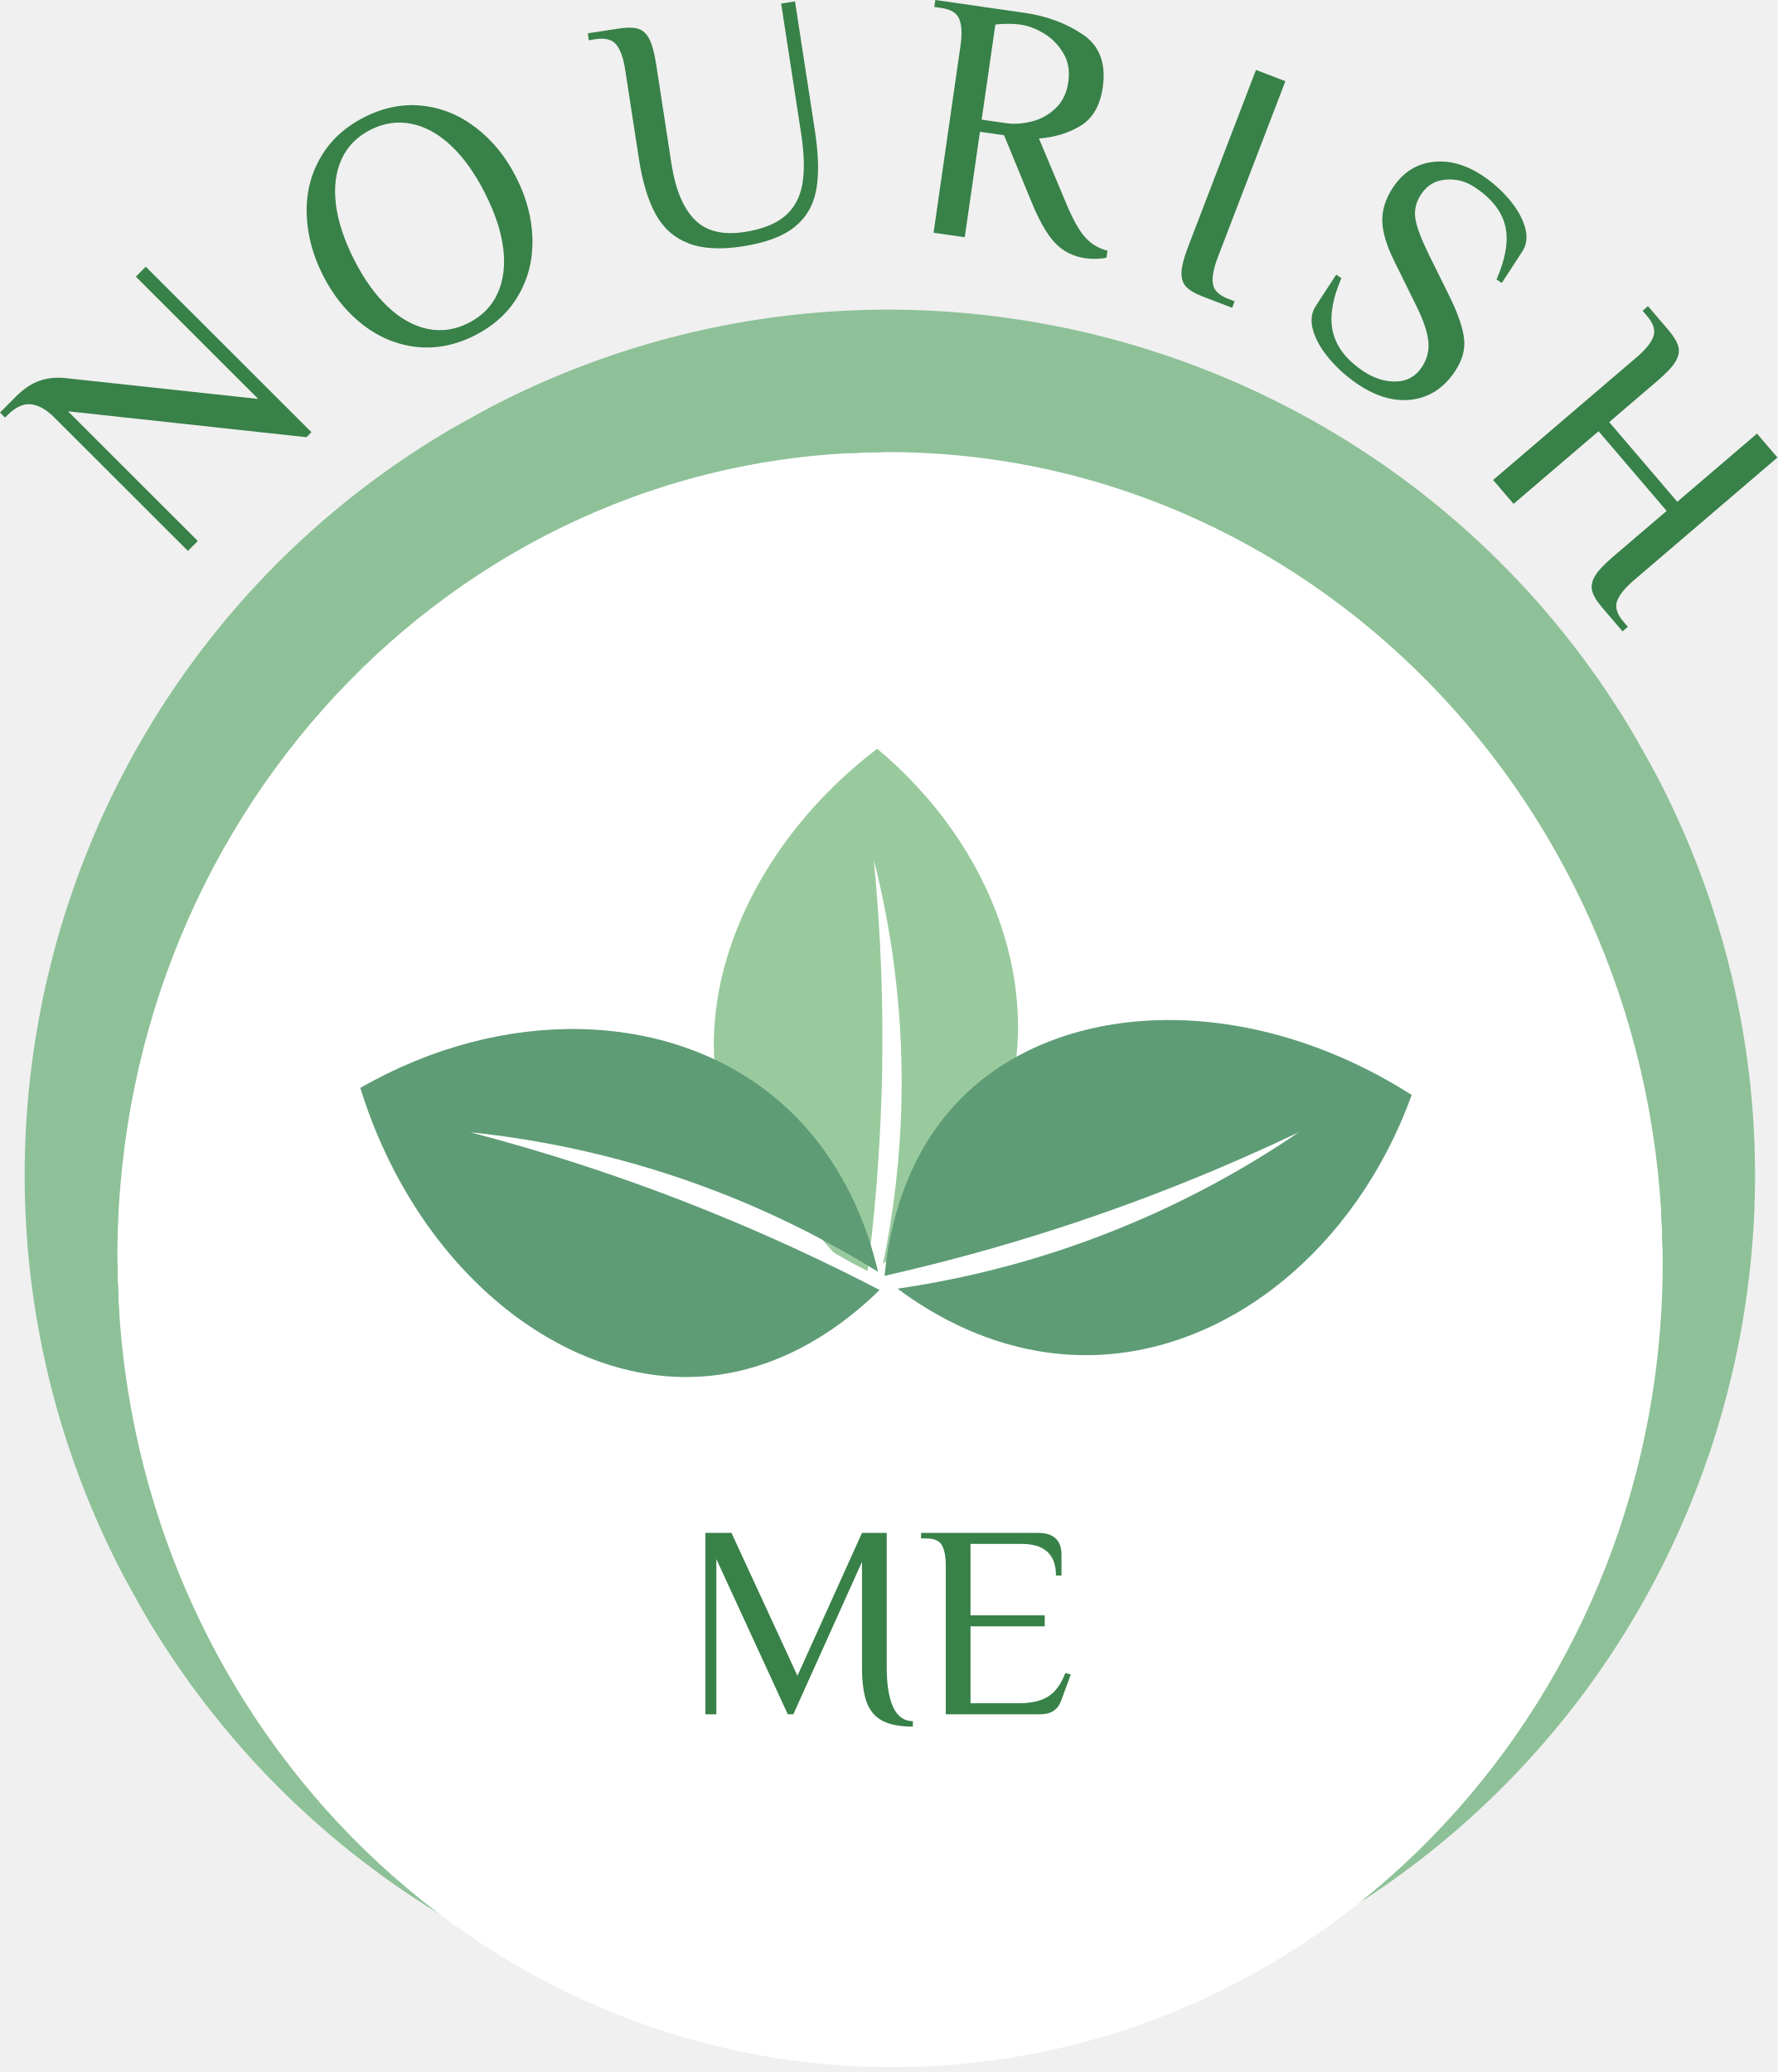
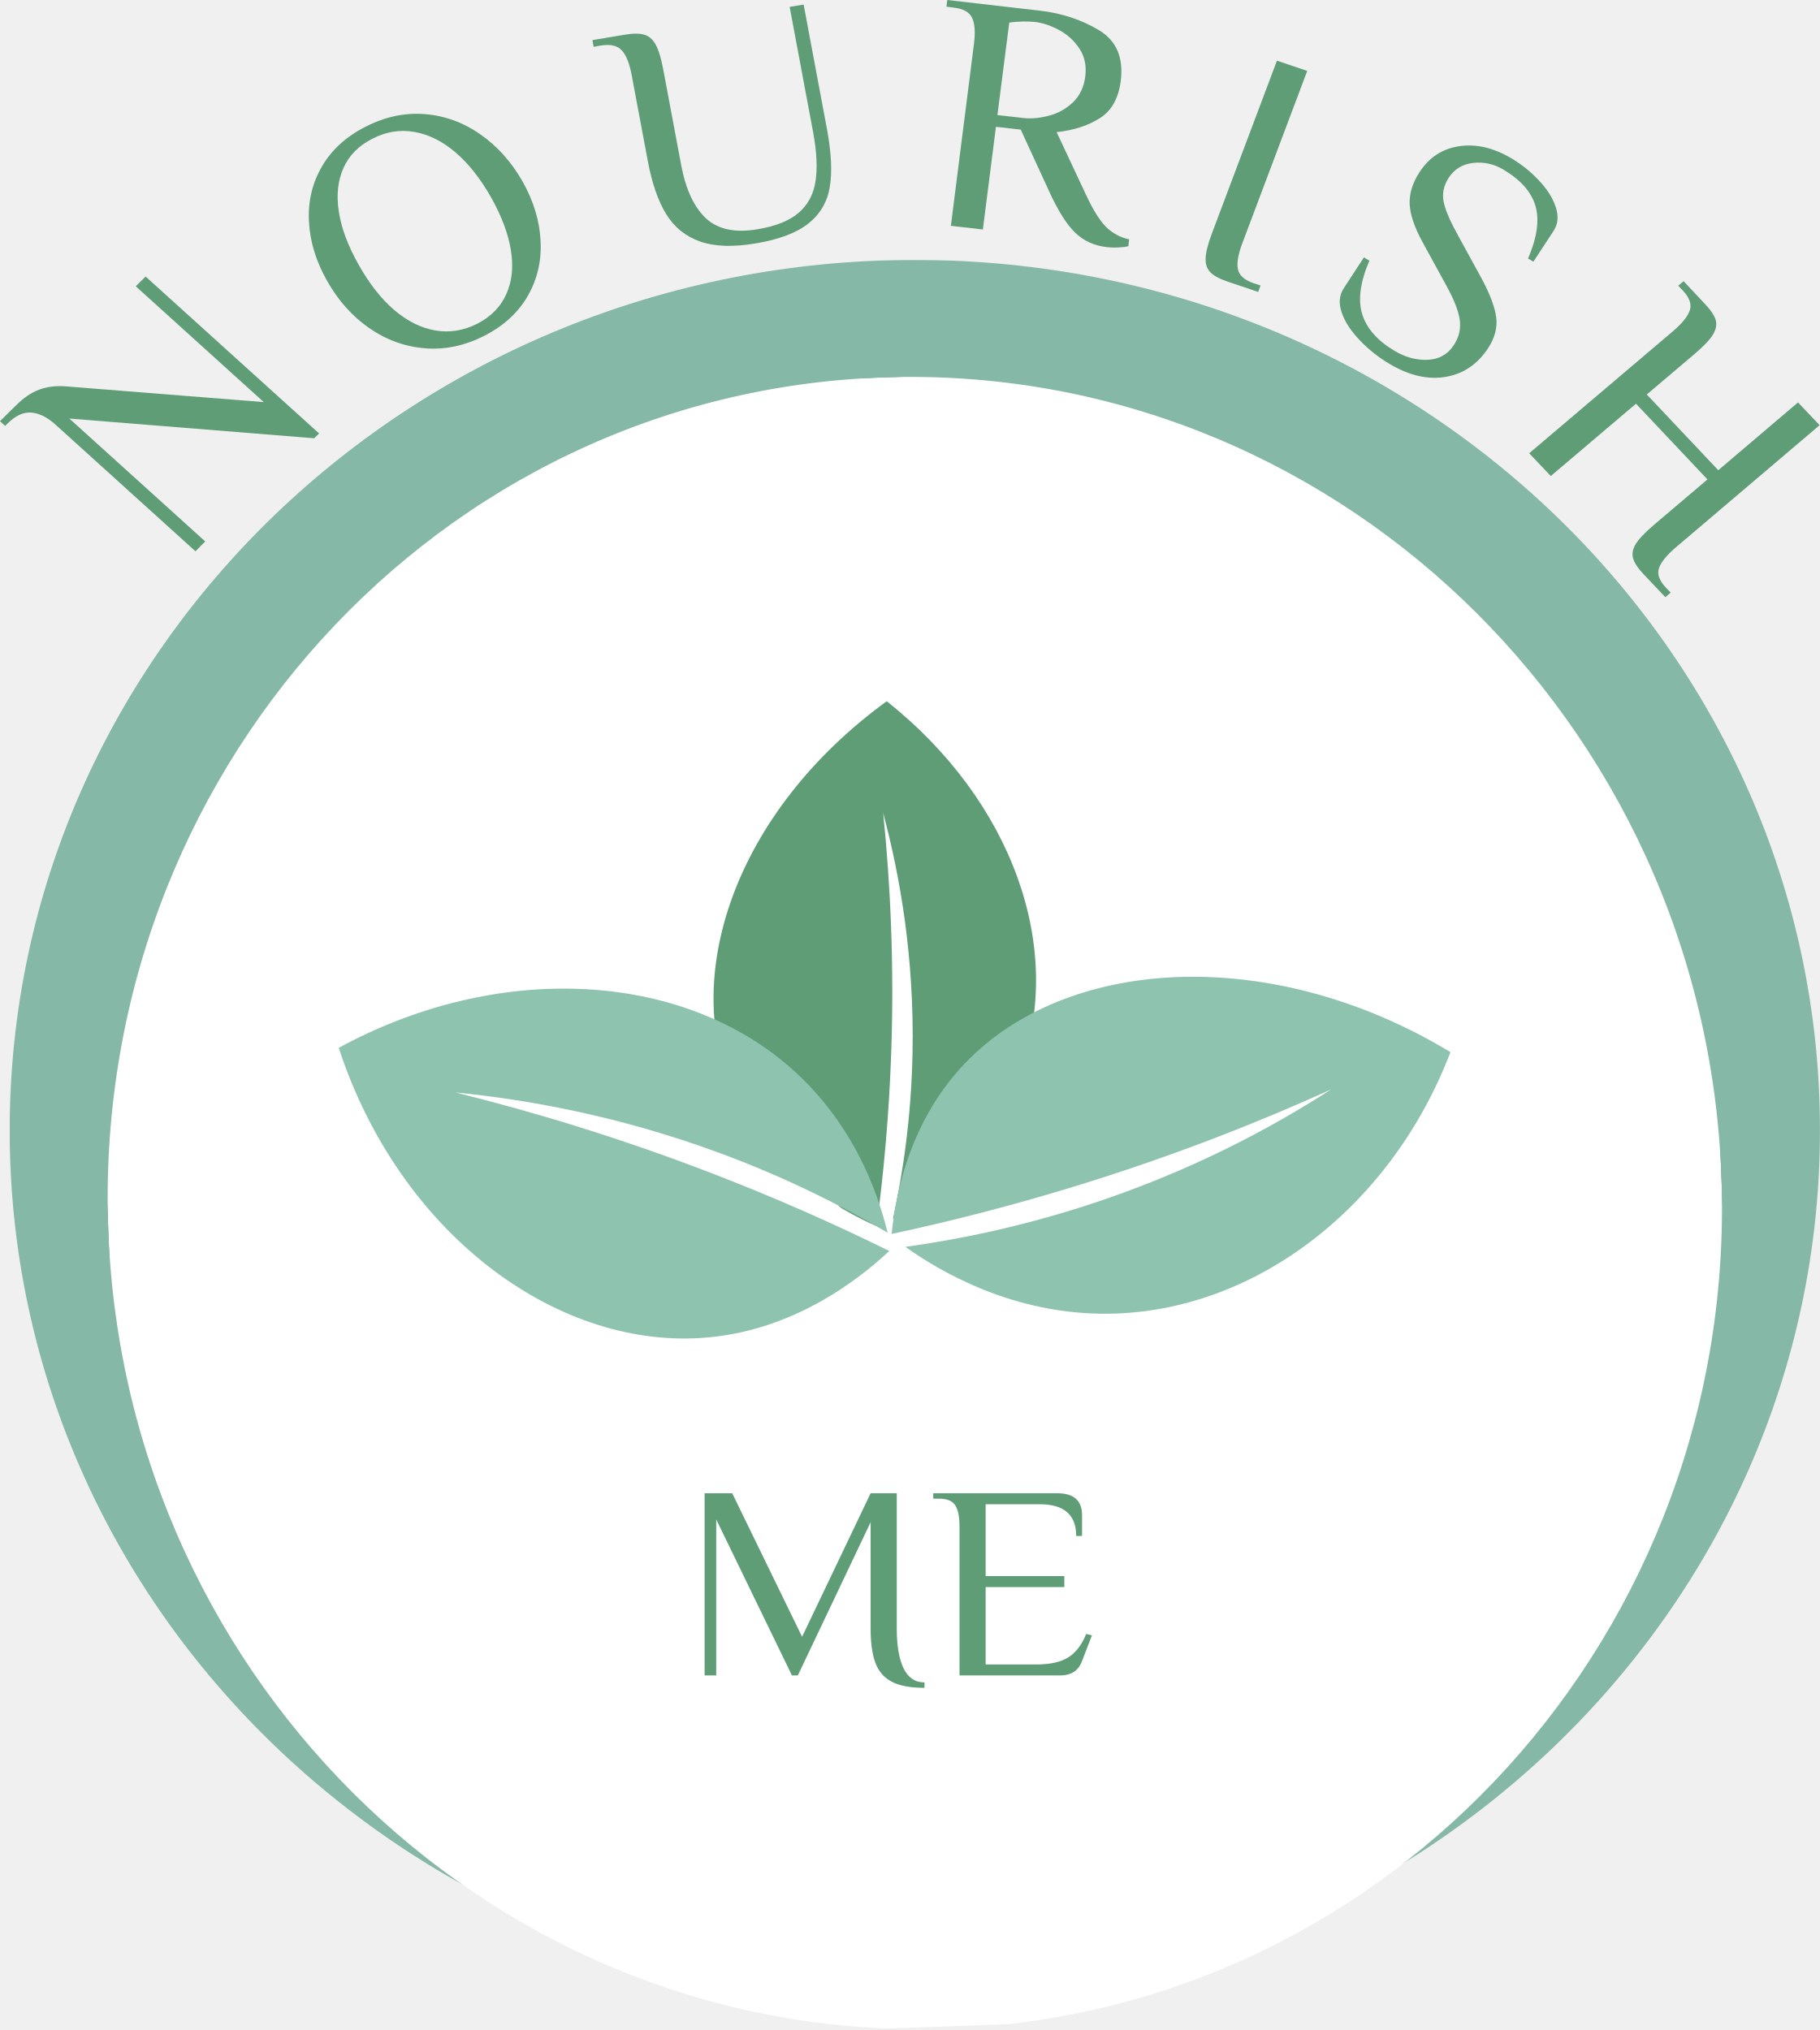
- <svg xmlns="http://www.w3.org/2000/svg" width="211" height="246" viewBox="0 0 211 246" fill="none">
-   <mask id="mask0_451_2343" style="mask-type:luminance" maskUnits="userSpaceOnUse" x="2" y="36" width="207" height="207">
-     <path d="M2.643 36.333H208.627V242.318H2.643V36.333Z" fill="white" />
+ <svg xmlns="http://www.w3.org/2000/svg" width="372" height="415" viewBox="0 0 372 415" fill="none">
+   <mask id="mask0_1010_2649" style="mask-type:luminance" maskUnits="userSpaceOnUse" x="1" y="53" width="372" height="357">
+     <path d="M1.98 53.136H372V409.527H1.98V53.136Z" fill="white" />
  </mask>
-   <g mask="url(#mask0_451_2343)">
-     <mask id="mask1_451_2343" style="mask-type:luminance" maskUnits="userSpaceOnUse" x="-35" y="-1" width="281" height="281">
-       <path d="M-34.033 99.579L145.419 -0.177L245.564 179.975L66.115 279.731L-34.033 99.579Z" fill="white" />
+   <g mask="url(#mask0_1010_2649)">
+     <mask id="mask1_1010_2649" style="mask-type:luminance" maskUnits="userSpaceOnUse" x="1" y="53" width="372" height="357">
+       <path d="M186.987 53.136C84.811 53.136 1.98 132.807 1.98 231.082C1.98 329.364 84.811 409.036 186.987 409.036C289.169 409.036 372 329.364 372 231.082C372 132.807 289.169 53.136 186.987 53.136Z" fill="white" />
    </mask>
-     <g mask="url(#mask1_451_2343)">
-       <mask id="mask2_451_2343" style="mask-type:luminance" maskUnits="userSpaceOnUse" x="2" y="36" width="207" height="207">
-         <path d="M55.694 49.701C6.139 77.247 -11.672 139.801 15.91 189.419C43.494 239.037 106.024 256.93 155.577 229.382C205.133 201.835 222.944 139.281 195.362 89.663C167.78 40.045 105.248 22.152 55.694 49.701Z" fill="white" />
+     <g mask="url(#mask1_1010_2649)">
+       <path d="M1.98 53.136H372V409.527H1.98V53.136Z" fill="#85B8A7" />
+     </g>
+   </g>
+   <mask id="mask2_1010_2649" style="mask-type:luminance" maskUnits="userSpaceOnUse" x="20" y="75" width="334" height="340">
+     <path d="M20.351 75.869H353.528V415H20.351V75.869Z" fill="white" />
+   </mask>
+   <g mask="url(#mask2_1010_2649)">
+     <mask id="mask3_1010_2649" style="mask-type:luminance" maskUnits="userSpaceOnUse" x="15" y="71" width="344" height="351">
+       <path d="M15.616 82.881L345.317 71.424L358.393 409.746L28.692 421.21L15.616 82.881Z" fill="white" />
+     </mask>
+     <g mask="url(#mask3_1010_2649)">
+       <mask id="mask4_1010_2649" style="mask-type:luminance" maskUnits="userSpaceOnUse" x="22" y="77" width="330" height="338">
+         <path d="M180.467 77.155C89.425 80.315 18.539 158.448 22.137 251.671C25.742 344.886 102.467 417.888 193.515 414.722C284.557 411.556 355.443 333.422 351.845 240.207C348.241 146.991 271.515 73.989 180.467 77.155Z" fill="white" />
      </mask>
-       <g mask="url(#mask2_451_2343)">
-         <path d="M-34.033 99.579L145.419 -0.177L245.175 179.273L65.723 279.029L-34.033 99.579Z" fill="#8EC198" />
+       <g mask="url(#mask4_1010_2649)">
+         <path d="M15.616 82.881L345.317 71.424L358.345 408.525L28.644 419.989L15.616 82.881Z" fill="white" />
      </g>
    </g>
  </g>
-   <mask id="mask3_451_2343" style="mask-type:luminance" maskUnits="userSpaceOnUse" x="13" y="53" width="185" height="193">
-     <path d="M13.454 53.404H197.816V245.732H13.454V53.404Z" fill="white" />
+   <path d="M14.173 85.563L41.947 110.687L39.957 112.703L11.393 86.855C9.703 85.323 8.061 84.49 6.46 84.348C4.845 84.193 3.209 84.936 1.554 86.571L1.063 87.062L0 86.105L3.271 82.874C4.817 81.323 6.392 80.257 7.986 79.669C9.587 79.068 11.352 78.836 13.274 78.971L53.912 82.202L27.747 58.525L29.764 56.535L65.223 88.613L64.215 89.595L14.173 85.563Z" fill="#5F9D77" />
+   <path d="M98.965 68.664C94.945 70.7 90.897 71.546 86.809 71.197C82.72 70.855 78.932 69.478 75.443 67.061C71.975 64.632 69.113 61.42 66.857 57.42C64.588 53.426 63.355 49.381 63.151 45.297C62.932 41.2 63.818 37.452 65.794 34.053C67.757 30.641 70.748 27.921 74.761 25.885C78.741 23.856 82.761 23.003 86.836 23.326C90.924 23.655 94.699 25.032 98.174 27.462C101.663 29.892 104.539 33.11 106.814 37.103C109.063 41.103 110.29 45.142 110.494 49.226C110.712 53.31 109.84 57.071 107.877 60.496C105.915 63.908 102.944 66.635 98.965 68.664ZM97.547 66.183C100.328 64.754 102.297 62.758 103.462 60.186C104.641 57.62 104.968 54.648 104.443 51.268C103.912 47.876 102.563 44.237 100.382 40.36C98.181 36.483 95.749 33.407 93.078 31.132C90.406 28.858 87.606 27.475 84.683 26.971C81.773 26.454 78.932 26.912 76.152 28.341C73.337 29.756 71.355 31.753 70.21 34.337C69.051 36.909 68.731 39.882 69.256 43.255C69.767 46.635 71.123 50.26 73.317 54.137C75.497 58.014 77.923 61.103 80.594 63.391C83.279 65.666 86.073 67.055 88.962 67.552C91.865 68.057 94.727 67.598 97.547 66.183Z" fill="#5F9D77" />
+   <path d="M154.453 49.764C149.854 50.54 146.072 50.411 143.115 49.377C140.151 48.343 137.834 46.475 136.164 43.768C134.488 41.047 133.227 37.37 132.376 32.73L129.105 15.309C128.669 12.982 128.008 11.322 127.115 10.32C126.23 9.325 124.785 8.989 122.782 9.312L121.337 9.57L121.092 8.2L127.579 7.115C129.337 6.804 130.7 6.798 131.667 7.089C132.648 7.367 133.425 8.039 134.011 9.105C134.611 10.178 135.129 11.871 135.565 14.197L139.217 33.661C140.157 38.714 141.861 42.372 144.314 44.647C146.767 46.908 150.269 47.645 154.835 46.869C158.466 46.269 161.24 45.176 163.148 43.587C165.056 41.984 166.228 39.858 166.664 37.202C167.113 34.553 166.964 31.154 166.2 27.018L161.403 1.402L164.265 0.937L169.062 26.553C169.934 31.276 170.112 35.173 169.607 38.236C169.096 41.286 167.645 43.768 165.246 45.68C162.862 47.593 159.264 48.957 154.453 49.764Z" fill="#5F9D77" />
+   <path d="M226.137 50.508C223.609 50.211 221.483 49.228 219.759 47.561C218.029 45.907 216.25 43.076 214.417 39.057L208.639 26.495L203.569 25.926L200.898 46.915L194.357 46.165L199.072 8.995C199.379 6.656 199.263 4.885 198.718 3.696C198.186 2.494 196.919 1.777 194.902 1.551L193.458 1.37L193.621 0L212.482 2.171C217.02 2.688 221.075 4.026 224.638 6.178C228.195 8.317 229.681 11.774 229.081 16.543C228.624 20.129 227.18 22.682 224.747 24.194C222.328 25.713 219.405 26.65 215.971 27.012L222.022 39.91C223.439 42.947 224.788 45.105 226.083 46.398C227.391 47.69 228.958 48.53 230.798 48.931L230.635 50.327C230.178 50.462 229.531 50.547 228.699 50.585C227.861 50.637 227.01 50.611 226.137 50.508ZM209.102 24.116C210.683 24.31 212.414 24.162 214.308 23.677C216.196 23.199 217.852 22.294 219.269 20.963C220.686 19.619 221.538 17.848 221.831 15.638C222.104 13.454 221.701 11.548 220.632 9.926C219.555 8.31 218.179 7.05 216.489 6.152C214.813 5.241 213.191 4.691 211.61 4.498C210.043 4.33 208.271 4.362 206.295 4.601L203.869 23.522L209.102 24.116Z" fill="#5F9D77" />
+   <path d="M250.978 57.586C249.288 57.018 248.095 56.378 247.407 55.674C246.712 54.982 246.385 54.032 246.426 52.83C246.46 51.609 246.896 49.884 247.734 47.661L261.008 12.403L267.195 14.497L253.921 49.754C253.083 51.977 252.783 53.722 253.022 55.002C253.274 56.294 254.364 57.263 256.292 57.922L257.655 58.362L257.165 59.68L250.978 57.586Z" fill="#5F9D77" />
+   <path d="M284.127 74.458C281.851 73.127 279.807 71.517 277.995 69.624C276.175 67.744 274.928 65.85 274.261 63.938C273.586 62.025 273.722 60.358 274.669 58.923L278.785 52.616L279.902 53.288C278.029 57.65 277.538 61.294 278.431 64.222C279.337 67.149 281.565 69.663 285.108 71.769C287.343 73.075 289.606 73.669 291.895 73.553C294.185 73.43 295.936 72.429 297.155 70.555C298.246 68.9 298.641 67.143 298.355 65.282C298.062 63.433 297.162 61.159 295.656 58.432L290.832 49.617C289.142 46.554 288.243 43.931 288.134 41.76C288.038 39.588 288.713 37.404 290.151 35.194C292.127 32.163 294.825 30.399 298.246 29.895C301.66 29.378 305.169 30.173 308.767 32.273C310.892 33.514 312.8 35.032 314.49 36.822C316.194 38.6 317.359 40.428 317.979 42.302C318.613 44.163 318.47 45.805 317.543 47.214L313.427 53.495L312.337 52.849C314.19 48.525 314.688 44.932 313.836 42.07C312.998 39.214 310.79 36.732 307.213 34.625C305.319 33.508 303.288 33.068 301.108 33.307C298.941 33.553 297.278 34.561 296.12 36.331C295.084 37.934 294.737 39.588 295.084 41.294C295.445 42.987 296.42 45.249 298 48.092L302.825 56.907C304.569 60.164 305.564 62.819 305.823 64.868C306.095 66.936 305.55 69.03 304.188 71.149C302.021 74.458 299.132 76.422 295.52 77.043C291.902 77.663 288.107 76.797 284.127 74.458Z" fill="#5F9D77" />
+   <path d="M341.972 67.694C343.826 66.111 344.957 64.708 345.379 63.481C345.815 62.24 345.359 60.896 344.016 59.448L343.035 58.414L344.125 57.484L348.486 62.136C349.699 63.416 350.435 64.514 350.694 65.445C350.946 66.376 350.755 67.371 350.122 68.418C349.481 69.452 348.241 70.763 346.388 72.347L336.603 80.644L351.212 96.127L367.511 82.272L371.926 86.925L342.545 111.895C340.691 113.478 339.546 114.88 339.11 116.108C338.674 117.349 339.138 118.68 340.5 120.114L341.482 121.148L340.391 122.079L336.003 117.452C334.783 116.16 334.047 115.048 333.795 114.118C333.536 113.2 333.727 112.218 334.368 111.171C335.022 110.137 336.276 108.825 338.129 107.242L349.004 98.014L334.395 82.531L316.978 97.316L312.563 92.663L341.972 67.694Z" fill="#5F9D77" />
+   <mask id="mask5_1010_2649" style="mask-type:luminance" maskUnits="userSpaceOnUse" x="144" y="142" width="69" height="110">
+     <path d="M144.201 142.041H212.232V251.225H144.201V142.041Z" fill="white" />
  </mask>
-   <g mask="url(#mask3_451_2343)">
-     <mask id="mask4_451_2343" style="mask-type:luminance" maskUnits="userSpaceOnUse" x="10" y="50" width="191" height="199">
-       <path d="M10.495 57.096L193.799 50.378L200.832 242.273L17.53 248.992L10.495 57.096Z" fill="white" />
+   <g mask="url(#mask5_1010_2649)">
+     <mask id="mask6_1010_2649" style="mask-type:luminance" maskUnits="userSpaceOnUse" x="120" y="138" width="124" height="119">
+       <path d="M120.128 190.875L183.157 138.603L243.447 203.98L180.418 256.252L120.128 190.875Z" fill="white" />
    </mask>
-     <g mask="url(#mask4_451_2343)">
-       <mask id="mask5_451_2343" style="mask-type:luminance" maskUnits="userSpaceOnUse" x="13" y="53" width="185" height="193">
-         <path d="M102.147 53.737C51.529 55.593 12.067 99.992 14.007 152.908C15.948 205.825 58.553 247.217 109.171 245.361C159.789 243.507 199.249 199.106 197.311 146.189C195.371 93.275 152.766 51.881 102.147 53.737Z" fill="white" />
+     <g mask="url(#mask6_1010_2649)">
+       <mask id="mask7_1010_2649" style="mask-type:luminance" maskUnits="userSpaceOnUse" x="69" y="138" width="175" height="161">
+         <path d="M69.473 232.885L183.716 138.138L243.999 203.522L129.763 298.262L69.473 232.885Z" fill="white" />
      </mask>
-       <g mask="url(#mask5_451_2343)">
-         <path d="M10.495 57.096L193.799 50.378L200.832 242.273L17.53 248.992L10.495 57.096Z" fill="white" />
+       <g mask="url(#mask7_1010_2649)">
+         <path d="M179.171 250.682C171.348 247.167 157.325 239.341 150.259 224.42C138.655 199.954 150.259 165.886 181.249 143.353C206.876 163.689 217.636 193.731 208.628 218.578C202.563 235.322 189.228 245.015 182.523 249.183C184.588 239.703 186.244 228.355 186.516 215.502C186.932 195.67 183.9 178.843 180.52 166.209C181.998 180.691 182.775 197.008 182.176 214.843C181.74 227.709 180.642 239.696 179.171 250.682Z" fill="#5F9D77" />
      </g>
    </g>
  </g>
-   <path d="M8.073 48.831L23.481 64.23L22.307 65.404L6.455 49.569C5.519 48.633 4.597 48.111 3.69 48.004C2.783 47.897 1.849 48.324 0.889 49.284L0.596 49.578L0 48.982L1.903 47.071C2.805 46.17 3.714 45.557 4.632 45.23C5.552 44.899 6.55 44.781 7.628 44.874L30.656 47.364L16.128 32.845L17.302 31.663L36.968 51.312L36.382 51.907L8.073 48.831Z" fill="#388148" />
-   <path d="M56.368 39.82C54.074 40.983 51.767 41.438 49.451 41.189C47.139 40.936 45.014 40.058 43.076 38.558C41.145 37.06 39.564 35.104 38.337 32.69C37.117 30.271 36.475 27.84 36.408 25.39C36.337 22.943 36.886 20.711 38.053 18.695C39.215 16.675 40.942 15.084 43.236 13.921C45.53 12.754 47.833 12.298 50.144 12.552C52.461 12.807 54.59 13.685 56.528 15.184C58.471 16.677 60.053 18.633 61.276 21.052C62.503 23.465 63.145 25.897 63.205 28.351C63.27 30.8 62.718 33.032 61.551 35.046C60.389 37.062 58.662 38.653 56.368 39.82ZM55.621 38.344C57.226 37.533 58.377 36.359 59.071 34.824C59.769 33.29 59.991 31.507 59.738 29.48C59.482 27.453 58.76 25.27 57.568 22.927C56.381 20.58 55.048 18.709 53.567 17.308C52.085 15.91 50.518 15.041 48.864 14.703C47.215 14.361 45.588 14.595 43.983 15.406C42.383 16.219 41.236 17.388 40.542 18.918C39.849 20.447 39.627 22.225 39.875 24.252C40.124 26.279 40.842 28.466 42.027 30.814C43.218 33.157 44.556 35.026 46.046 36.424C47.533 37.824 49.1 38.698 50.749 39.047C52.396 39.391 54.021 39.158 55.621 38.344Z" fill="#388148" />
-   <path d="M88.144 29.251C85.516 29.655 83.369 29.531 81.698 28.877C80.031 28.226 78.741 27.077 77.83 25.427C76.923 23.774 76.256 21.551 75.83 18.759L74.22 8.304C74.007 6.912 73.656 5.912 73.171 5.307C72.68 4.698 71.86 4.478 70.708 4.649L69.899 4.783L69.775 3.956L73.465 3.387C74.478 3.234 75.256 3.249 75.803 3.431C76.347 3.609 76.781 4.025 77.101 4.676C77.425 5.323 77.697 6.343 77.91 7.735L79.706 19.426C80.173 22.462 81.086 24.672 82.445 26.059C83.8 27.446 85.781 27.941 88.384 27.544C90.457 27.224 92.047 26.601 93.149 25.677C94.252 24.752 94.947 23.498 95.239 21.916C95.527 20.333 95.481 18.295 95.096 15.799L92.731 0.426L94.376 0.168L96.741 15.541C97.179 18.386 97.23 20.724 96.892 22.556C96.554 24.387 95.692 25.859 94.305 26.966C92.922 28.068 90.869 28.831 88.144 29.251Z" fill="#388148" />
-   <path d="M128.786 30.647C127.357 30.438 126.165 29.825 125.212 28.807C124.256 27.793 123.287 26.066 122.304 23.623L119.193 16.057L116.33 15.648L114.525 28.166L110.826 27.633L114.018 5.459C114.218 4.061 114.174 3.001 113.885 2.276C113.6 1.554 112.882 1.109 111.733 0.942L110.915 0.827L111.031 0L121.709 1.538C124.274 1.907 126.55 2.756 128.537 4.09C130.528 5.423 131.32 7.517 130.911 10.367C130.602 12.501 129.748 14.008 128.35 14.883C126.957 15.761 125.285 16.284 123.336 16.448L126.608 24.245C127.377 26.084 128.119 27.395 128.83 28.184C129.542 28.971 130.422 29.5 131.471 29.767L131.355 30.585C131.089 30.66 130.715 30.709 130.235 30.727C129.759 30.745 129.277 30.718 128.786 30.647ZM119.477 14.626C120.384 14.757 121.373 14.692 122.447 14.43C123.518 14.17 124.467 13.652 125.292 12.874C126.121 12.098 126.63 11.051 126.821 9.736C127.01 8.42 126.808 7.273 126.216 6.295C125.63 5.312 124.867 4.539 123.931 3.974C122.993 3.405 122.073 3.056 121.166 2.925C120.295 2.801 119.293 2.796 118.161 2.907L116.534 14.208L119.477 14.626Z" fill="#388148" />
-   <path d="M142.784 35.208C141.828 34.839 141.159 34.439 140.775 34.008C140.395 33.581 140.224 33.006 140.259 32.283C140.295 31.561 140.564 30.541 141.068 29.225L149.097 8.304L152.591 9.638L144.562 30.558C144.058 31.874 143.864 32.917 143.985 33.688C144.102 34.464 144.705 35.059 145.789 35.475L146.563 35.769L146.269 36.542L142.784 35.208Z" fill="#388148" />
-   <path d="M161.354 45.728C160.078 44.892 158.94 43.901 157.94 42.758C156.937 41.613 156.259 40.464 155.904 39.308C155.553 38.153 155.65 37.161 156.197 36.33L158.616 32.614L159.238 33.023C158.129 35.59 157.802 37.759 158.26 39.531C158.722 41.302 159.949 42.838 161.941 44.136C163.19 44.947 164.466 45.332 165.764 45.292C167.066 45.25 168.08 44.674 168.804 43.567C169.438 42.589 169.687 41.542 169.551 40.429C169.42 39.319 168.94 37.935 168.111 36.268L165.488 30.951C164.581 29.102 164.115 27.526 164.092 26.221C164.068 24.918 164.477 23.62 165.319 22.327C166.486 20.537 168.04 19.508 169.978 19.242C171.921 18.97 173.901 19.491 175.917 20.806C177.102 21.578 178.162 22.511 179.1 23.607C180.043 24.698 180.683 25.808 181.021 26.932C181.358 28.052 181.254 29.03 180.709 29.866L178.282 33.592L177.651 33.191C178.771 30.609 179.109 28.453 178.665 26.728C178.22 25.003 177.002 23.491 175.01 22.193C173.948 21.5 172.799 21.213 171.561 21.331C170.327 21.451 169.374 22.031 168.698 23.073C168.075 24.029 167.853 25.012 168.031 26.025C168.213 27.034 168.729 28.406 169.578 30.142L172.21 35.468C173.157 37.448 173.69 39.053 173.81 40.286C173.935 41.518 173.588 42.76 172.77 44.012C171.501 45.961 169.838 47.097 167.782 47.417C165.724 47.737 163.581 47.172 161.354 45.728Z" fill="#388148" />
-   <path d="M194.276 42.423C195.347 41.511 196.014 40.687 196.277 39.951C196.537 39.218 196.288 38.409 195.53 37.524L194.996 36.893L195.636 36.35L198.064 39.187C198.722 39.965 199.115 40.633 199.246 41.196C199.382 41.754 199.259 42.343 198.882 42.965C198.501 43.583 197.775 44.348 196.703 45.259L191.031 50.114L199.113 59.573L208.573 51.483L211 54.319L193.974 68.882C192.9 69.8 192.231 70.627 191.964 71.363C191.702 72.096 191.949 72.905 192.702 73.79L193.245 74.421L192.613 74.955L190.186 72.118C189.522 71.341 189.124 70.671 188.995 70.109C188.864 69.551 188.988 68.964 189.368 68.349C189.746 67.731 190.473 66.964 191.547 66.046L197.85 60.658L189.768 51.198L179.677 59.822L177.25 56.986L194.276 42.423Z" fill="#388148" />
-   <mask id="mask6_451_2343" style="mask-type:luminance" maskUnits="userSpaceOnUse" x="84" y="88" width="37" height="64">
-     <path d="M84.581 88.683H120.998V151.275H84.581V88.683Z" fill="white" />
+   <mask id="mask8_1010_2649" style="mask-type:luminance" maskUnits="userSpaceOnUse" x="180" y="198" width="118" height="72">
+     <path d="M180.833 198.287H297.707V269.422H180.833V198.287Z" fill="white" />
  </mask>
-   <g mask="url(#mask6_451_2343)">
-     <mask id="mask7_451_2343" style="mask-type:luminance" maskUnits="userSpaceOnUse" x="70" y="86" width="69" height="68">
-       <path d="M70.649 116.345L105.343 86.002L138.213 123.589L103.519 153.931L70.649 116.345Z" fill="white" />
+   <g mask="url(#mask8_1010_2649)">
+     <mask id="mask9_1010_2649" style="mask-type:luminance" maskUnits="userSpaceOnUse" x="173" y="172" width="130" height="126">
+       <path d="M220.43 172.484L302.94 215.567L255.617 297.08L173.1 253.997L220.43 172.484Z" fill="white" />
    </mask>
-     <g mask="url(#mask7_451_2343)">
-       <mask id="mask8_451_2343" style="mask-type:luminance" maskUnits="userSpaceOnUse" x="42" y="86" width="97" height="93">
-         <path d="M42.903 140.61L105.223 86.107L138.093 123.693L75.77 178.197L42.903 140.61Z" fill="white" />
+     <g mask="url(#mask9_1010_2649)">
+       <mask id="mask10_1010_2649" style="mask-type:luminance" maskUnits="userSpaceOnUse" x="113" y="141" width="191" height="157">
+         <path d="M161.046 141.473L303.159 215.677L255.829 297.196L113.723 222.992L161.046 141.473Z" fill="white" />
      </mask>
-       <g mask="url(#mask8_451_2343)">
-         <path d="M102.992 150.884C98.711 148.854 91.029 144.333 87.155 135.718C80.8 121.584 87.157 101.906 104.132 88.892C118.169 100.637 124.063 117.99 119.131 132.344C115.808 142.013 108.504 147.612 104.83 150.019C105.961 144.545 106.868 137.99 107.017 130.566C107.244 119.11 105.584 109.39 103.732 102.095C104.541 110.459 104.97 119.883 104.641 130.186C104.403 137.618 103.803 144.54 102.992 150.884Z" fill="#99CA9D" />
+       <g mask="url(#mask10_1010_2649)">
+         <path d="M182.251 252.259C183.117 243.548 186.278 227.36 199.463 215.192C221.105 195.237 261.348 193.841 296.474 215.089C284.318 246.869 256.49 268.059 226.931 268.563C207.027 268.905 191.913 259.761 185.059 254.902C195.831 253.409 208.431 250.844 222.12 246.417C243.236 239.574 259.924 230.553 272.039 222.734C257.273 229.422 240.306 236.116 221.234 242.049C207.47 246.333 194.401 249.661 182.251 252.259Z" fill="#8EC3B0" />
      </g>
    </g>
  </g>
-   <mask id="mask9_451_2343" style="mask-type:luminance" maskUnits="userSpaceOnUse" x="104" y="120" width="64" height="41">
-     <path d="M104.497 120.548H167.658V160.948H104.497V120.548Z" fill="white" />
+   <mask id="mask11_1010_2649" style="mask-type:luminance" maskUnits="userSpaceOnUse" x="172" y="171" width="18" height="79">
+     <path d="M172.112 171.819H189.556V249.57H172.112V171.819Z" fill="white" />
  </mask>
-   <g mask="url(#mask9_451_2343)">
-     <mask id="mask10_451_2343" style="mask-type:luminance" maskUnits="userSpaceOnUse" x="100" y="105" width="71" height="72">
-       <path d="M125.926 105.387L170.785 130.088L145.057 176.819L100.196 152.117L125.926 105.387Z" fill="white" />
+   <g mask="url(#mask11_1010_2649)">
+     <mask id="mask12_1010_2649" style="mask-type:luminance" maskUnits="userSpaceOnUse" x="173" y="172" width="130" height="126">
+       <path d="M220.43 172.484L302.94 215.567L255.617 297.08L173.1 253.997L220.43 172.484Z" fill="white" />
    </mask>
-     <g mask="url(#mask10_451_2343)">
-       <mask id="mask11_451_2343" style="mask-type:luminance" maskUnits="userSpaceOnUse" x="67" y="87" width="104" height="90">
-         <path d="M93.396 87.478L170.783 130.086L145.053 176.816L67.666 134.207L93.396 87.478Z" fill="white" />
+     <g mask="url(#mask12_1010_2649)">
+       <mask id="mask13_1010_2649" style="mask-type:luminance" maskUnits="userSpaceOnUse" x="113" y="141" width="191" height="157">
+         <path d="M161.046 141.473L303.159 215.677L255.829 297.196L113.723 222.992L161.046 141.473Z" fill="white" />
      </mask>
-       <g mask="url(#mask11_451_2343)">
-         <path d="M105.012 151.473C105.484 146.441 107.215 137.087 114.441 130.061C126.295 118.534 148.342 117.73 167.584 130.001C160.927 148.361 145.679 160.599 129.489 160.89C118.582 161.088 110.303 155.807 106.551 153C112.45 152.137 119.353 150.657 126.851 148.096C138.422 144.147 147.562 138.937 154.199 134.418C146.111 138.281 136.815 142.148 126.366 145.576C118.829 148.048 111.667 149.97 105.012 151.473Z" fill="#5E9C76" />
+       <g mask="url(#mask13_1010_2649)">
+         <path d="M172.098 247.955C165.475 246.618 153.292 243.05 145.054 232.892C131.548 216.22 133.906 188.258 153.244 165.77C176.657 176.885 190.578 197.945 188.445 218.436C187.014 232.239 178.694 241.913 174.374 246.236C174.143 238.663 173.243 229.726 171.001 219.877C167.54 204.685 162.027 192.375 157.039 183.328C160.923 194.113 164.63 206.417 167.567 220.116C169.686 230.003 171.138 239.328 172.098 247.955Z" fill="#8EC3B0" />
      </g>
    </g>
  </g>
-   <mask id="mask12_451_2343" style="mask-type:luminance" maskUnits="userSpaceOnUse" x="42" y="121" width="63" height="43">
-     <path d="M42.474 121.686H104.497V163.793H42.474V121.686Z" fill="white" />
+   <mask id="mask14_1010_2649" style="mask-type:luminance" maskUnits="userSpaceOnUse" x="69" y="201" width="114" height="74">
+     <path d="M69.193 201.596H182.578V274.385H69.193V201.596Z" fill="white" />
  </mask>
-   <g mask="url(#mask12_451_2343)">
-     <mask id="mask13_451_2343" style="mask-type:luminance" maskUnits="userSpaceOnUse" x="40" y="107" width="69" height="68">
-       <path d="M58.624 174.656L40.306 126.834L90.122 107.752L108.44 155.576L58.624 174.656Z" fill="white" />
+   <g mask="url(#mask14_1010_2649)">
+     <mask id="mask15_1010_2649" style="mask-type:luminance" maskUnits="userSpaceOnUse" x="64" y="177" width="126" height="116">
+       <path d="M98.174 292.97L64.949 210.708L156.583 177.421L189.808 259.684L98.174 292.97Z" fill="white" />
    </mask>
-     <g mask="url(#mask13_451_2343)">
-       <mask id="mask14_451_2343" style="mask-type:luminance" maskUnits="userSpaceOnUse" x="40" y="107" width="82" height="103">
-         <path d="M71.982 209.53L40.384 127.034L90.2 107.954L121.798 190.448L71.982 209.53Z" fill="white" />
+     <g mask="url(#mask15_1010_2649)">
+       <mask id="mask16_1010_2649" style="mask-type:luminance" maskUnits="userSpaceOnUse" x="64" y="176" width="151" height="178">
+         <path d="M122.561 353.339L64.533 209.667L156.16 176.387L214.188 320.059L122.561 353.339Z" fill="white" />
      </mask>
-       <g mask="url(#mask14_451_2343)">
-         <path d="M104.421 153.155C100.811 156.696 93.452 162.719 83.398 163.422C66.903 164.575 49.546 150.957 42.771 129.163C59.706 119.438 79.253 119.932 91.807 130.163C100.262 137.054 103.176 146.429 104.232 150.997C99.168 147.847 92.94 144.52 85.561 141.637C74.174 137.185 63.829 135.264 55.845 134.431C64.516 136.702 74.112 139.748 84.303 143.875C91.658 146.854 98.368 150.005 104.421 153.155Z" fill="#5E9C76" />
+       <g mask="url(#mask16_1010_2649)">
+         <path d="M181.774 255.748C175.185 261.874 161.748 272.304 143.398 273.519C113.287 275.516 81.602 251.942 69.234 214.216C100.149 197.376 135.827 198.236 158.743 215.942C174.183 227.871 179.498 244.103 181.427 252.007C172.187 246.559 160.814 240.801 147.35 235.806C126.56 228.103 107.679 224.775 93.104 223.334C108.933 227.263 126.445 232.536 145.054 239.683C158.477 244.834 170.722 250.294 181.774 255.748Z" fill="#8EC3B0" />
      </g>
    </g>
  </g>
-   <path d="M108.367 204.995C106.796 204.995 105.576 204.755 104.704 204.275C103.837 203.8 103.224 203.057 102.864 202.044C102.508 201.03 102.33 199.676 102.33 197.98V185.427L94.177 203.528H93.519L85.038 185.098V203.528H83.74V181.995H86.834L94.666 198.958L102.33 181.995H105.264V197.98C105.264 200.003 105.518 201.57 106.029 202.684C106.545 203.791 107.323 204.346 108.367 204.346V204.995Z" fill="#388148" />
-   <path d="M112.275 185.916C112.275 184.809 112.119 183.986 111.812 183.453C111.51 182.919 110.901 182.653 109.99 182.653H109.341V181.995H123.237C125.086 181.995 126.011 182.866 126.011 184.609V187.054H125.353C125.353 184.553 123.995 183.302 121.281 183.302H115.209V191.784H124.019V193.09H115.209V202.221H120.917C122.415 202.221 123.588 201.953 124.437 201.412C125.291 200.868 125.967 199.943 126.464 198.638L127.114 198.798L125.975 201.901C125.584 202.986 124.769 203.528 123.53 203.528H112.275V185.916Z" fill="#388148" />
+   <path d="M188.966 345.051C186.111 345.051 183.883 344.637 182.289 343.81C180.708 342.983 179.59 341.704 178.936 339.959C178.282 338.201 177.955 335.862 177.955 332.928V311.19L163.073 342.518H161.874L146.393 310.621V342.518H144.021V305.27H149.663L163.945 334.608L177.955 305.27H183.297V332.928C183.297 336.43 183.76 339.145 184.687 341.07C185.627 342.983 187.058 343.939 188.966 343.939V345.051Z" fill="#5F9D77" />
+   <path d="M196.124 312.043C196.124 310.117 195.838 308.695 195.279 307.778C194.714 306.847 193.603 306.382 191.954 306.382H190.755V305.27H216.103C219.483 305.27 221.173 306.769 221.173 309.768V314.007H219.973C219.973 309.684 217.493 307.519 212.532 307.519H201.466V322.201H217.547V324.45H201.466V340.269H211.878C214.617 340.269 216.764 339.797 218.311 338.847C219.851 337.904 221.091 336.301 222.017 334.039L223.189 334.324L221.118 339.7C220.389 341.581 218.897 342.518 216.648 342.518H196.124V312.043Z" fill="#5F9D77" />
</svg>
